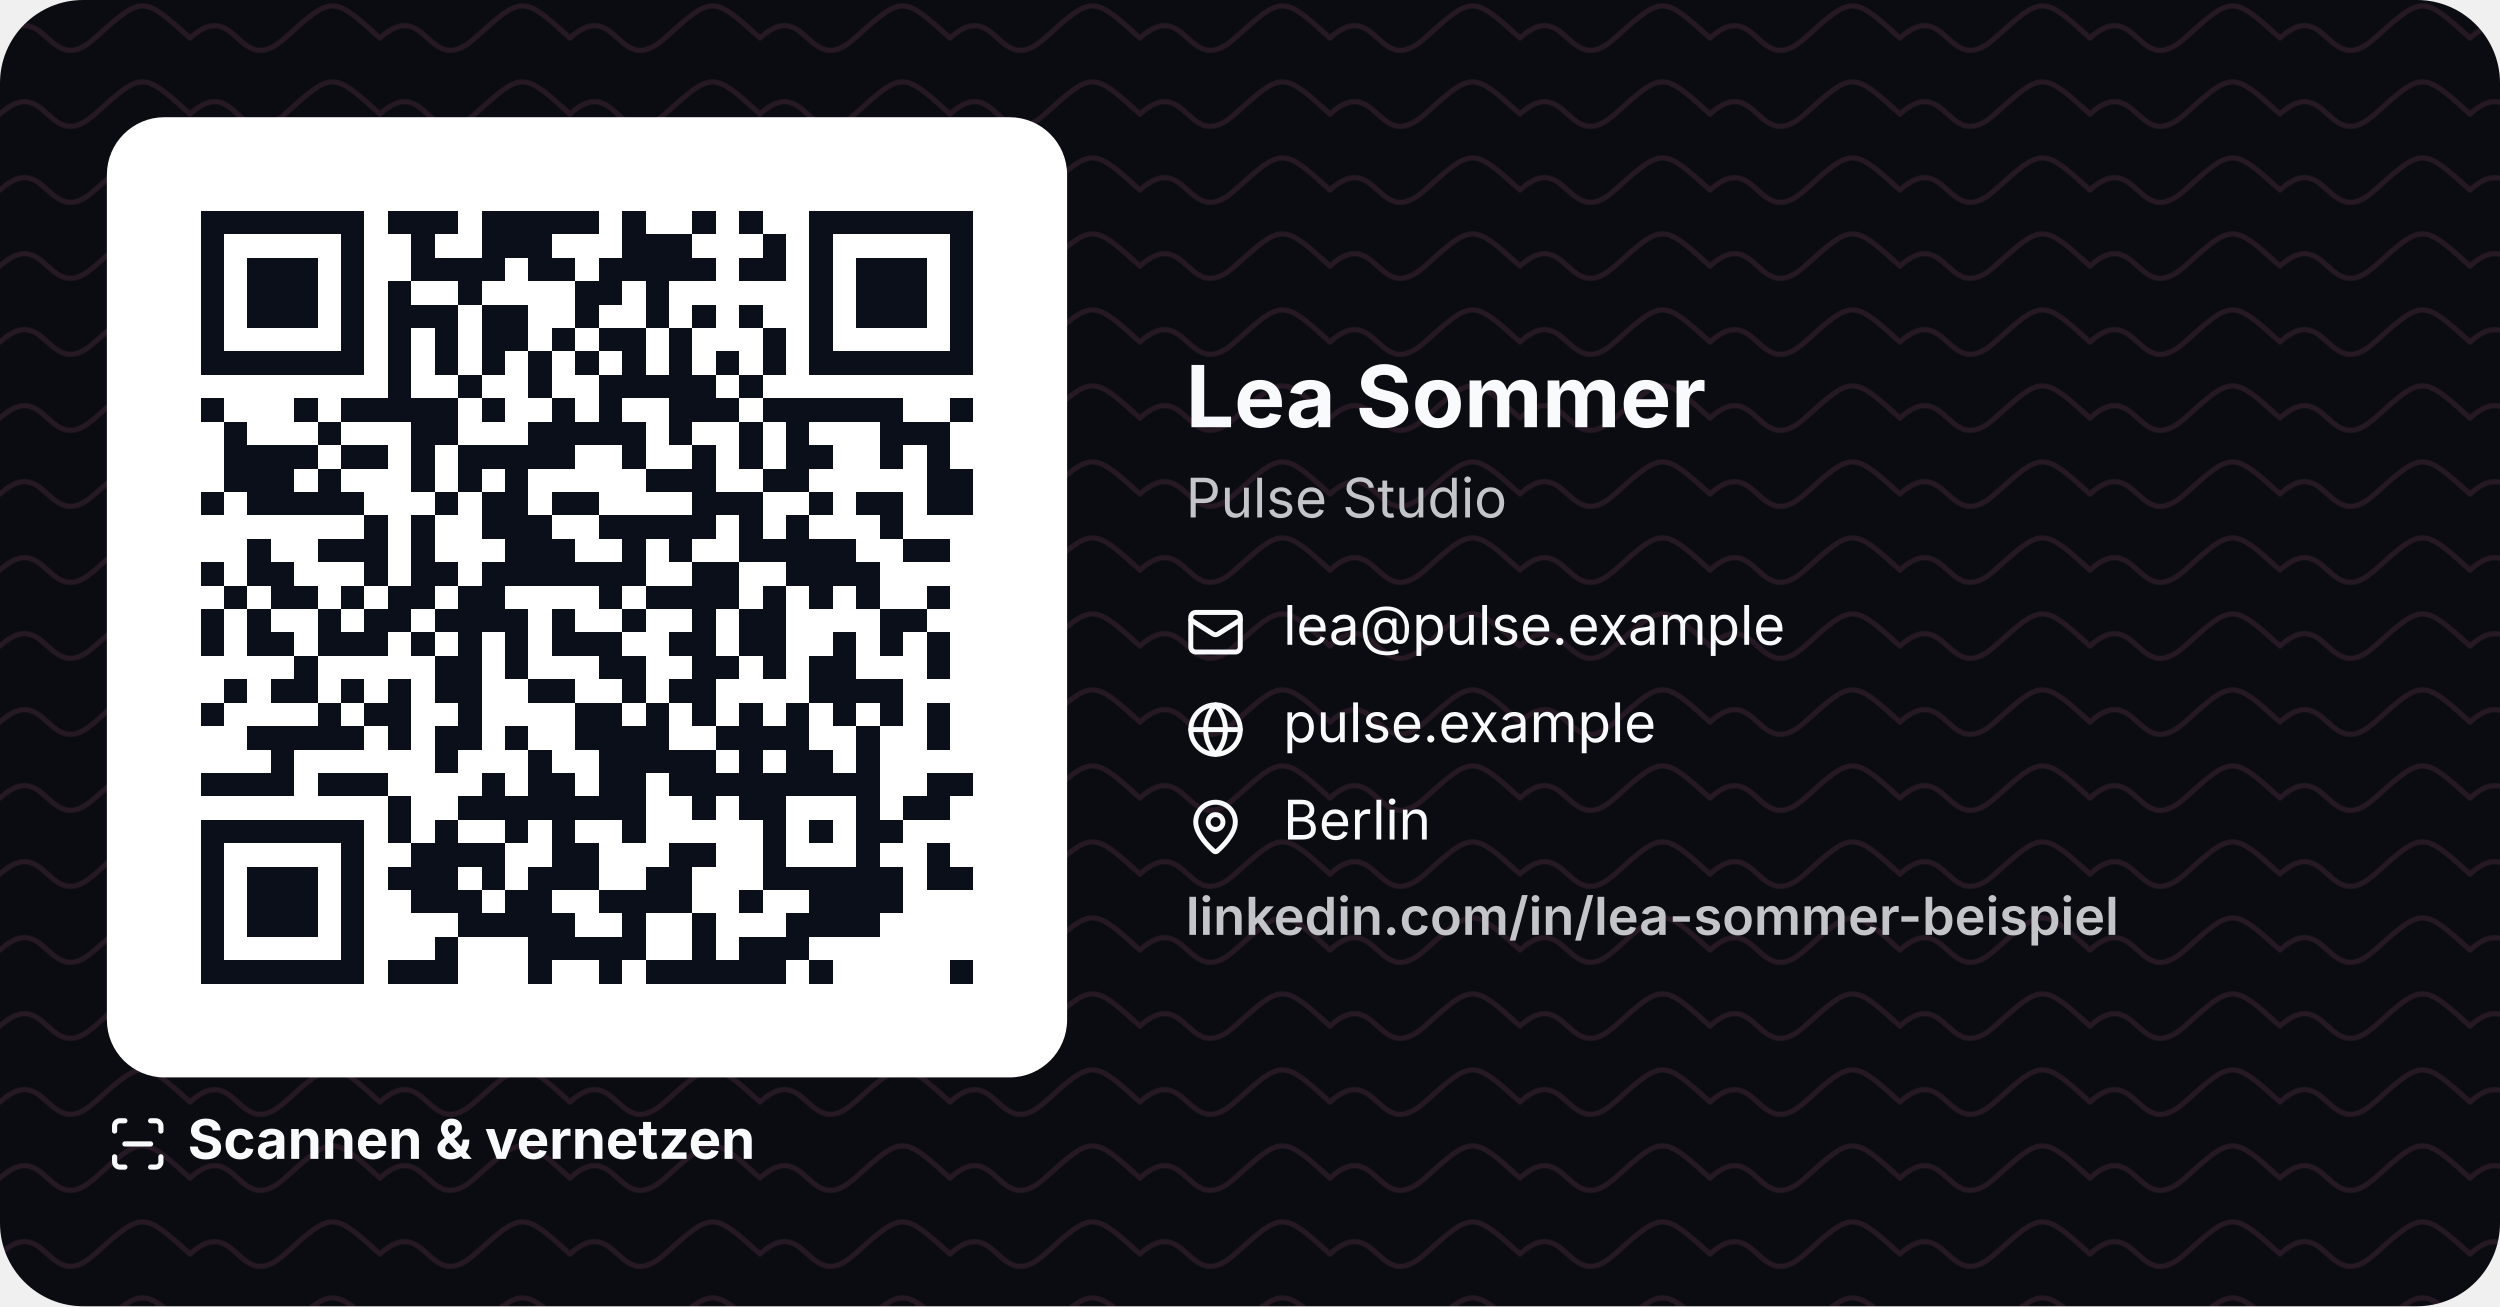
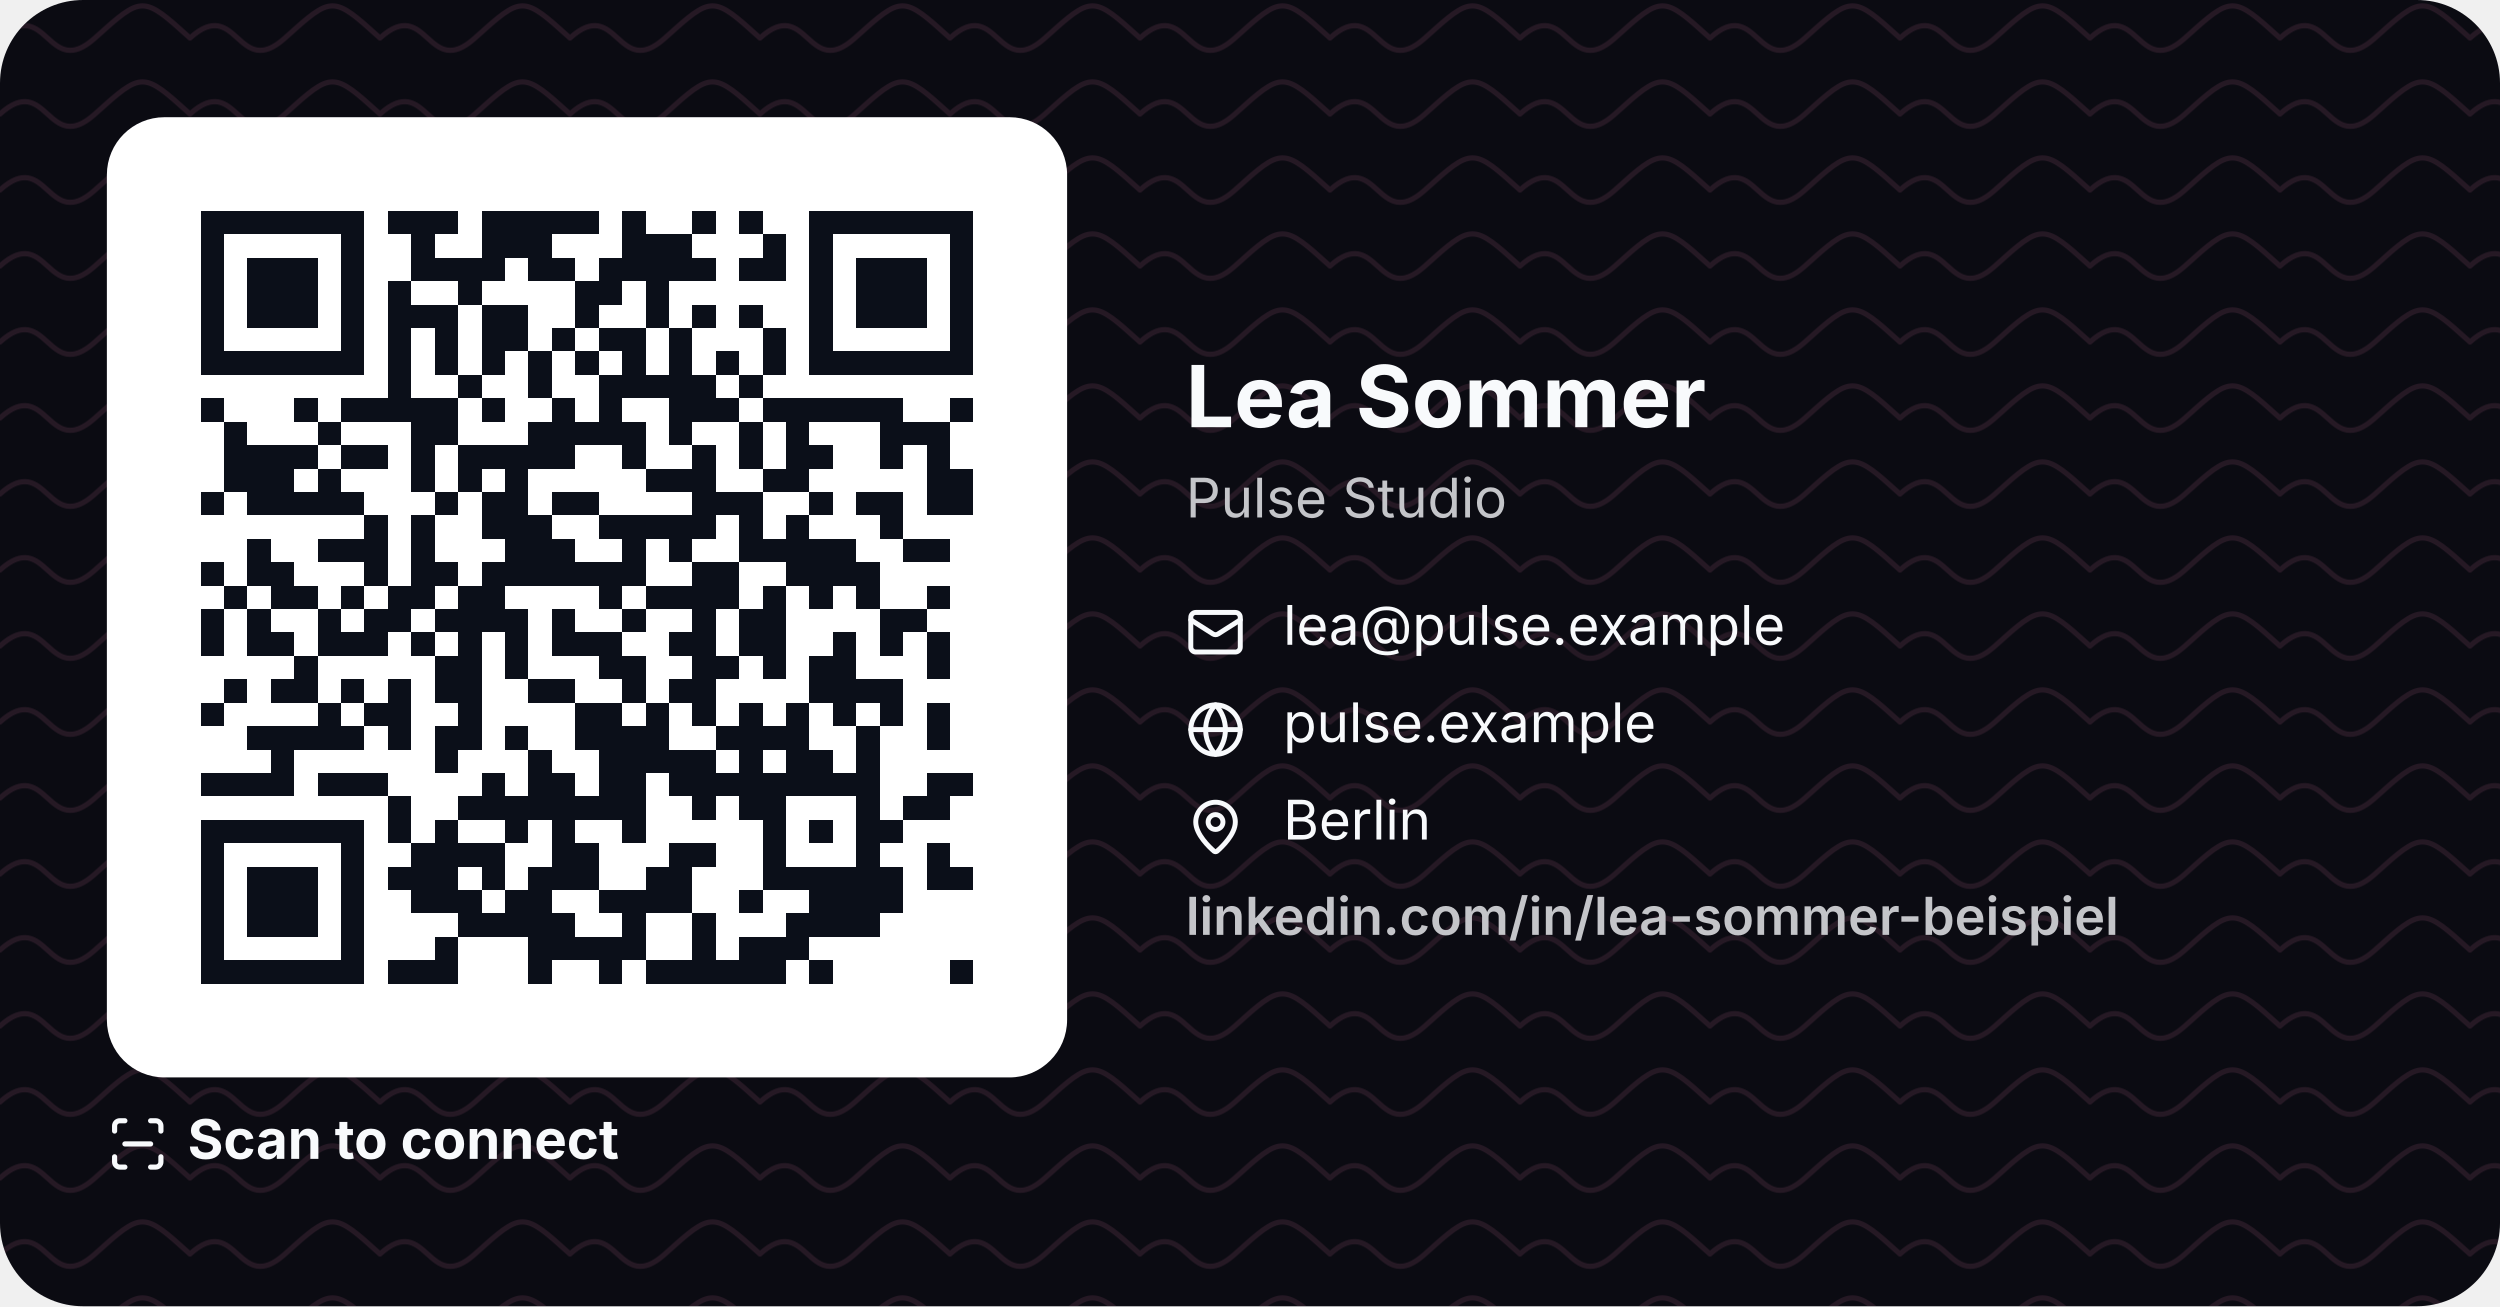
- <svg xmlns="http://www.w3.org/2000/svg" width="1200" height="627" viewBox="0 0 1200 627" role="img" aria-label="Business Card – Lea Sommer (Rückseite)">
+ <svg xmlns="http://www.w3.org/2000/svg" width="1200" height="627" viewBox="0 0 1200 627" role="img" aria-label="Business card – Lea Sommer (Rückseite)">
  <defs>
    <clipPath id="clip-leasommer-back-1">
      <rect width="1200" height="627" />
    </clipPath>
    <pattern id="pat-leasommer-back-2" patternUnits="userSpaceOnUse" width="91.2" height="36.48">
      <path d="M0 18.24 C22.8 -2.28 22.8 38.76 45.6 18.24 S68.4 -2.28 91.2 18.24" stroke="#E97CAC" stroke-width="2.508" fill="none" stroke-linecap="round" />
    </pattern>
    <clipPath id="card-leasommer-back-3">
      <rect width="1200" height="627" rx="39.9" />
    </clipPath>
  </defs>
  <g clip-path="url(#card-leasommer-back-3)">
    <rect x="0" y="0" width="1200" height="627" fill="#0B0B12" />
    <g clip-path="url(#clip-leasommer-back-1)" opacity="0.12">
      <rect width="1200" height="627" fill="url(#pat-leasommer-back-2)" />
    </g>
    <rect x="51.3" y="56.256" width="460.908" height="460.908" rx="27.654" fill="#FFFFFF" />
    <path d="M96.267 101.223h78.692v11.242h-78.692zM186.2 101.223h33.725v11.242h-33.725zM231.167 101.223h56.208v11.242h-56.208zM298.616 101.223h11.242v11.242h-11.242zM332.341 101.223h11.242v11.242h-11.242zM354.825 101.223h11.242v11.242h-11.242zM388.55 101.223h78.692v11.242h-78.692zM96.267 112.464h11.242v11.242h-11.242zM163.717 112.464h11.242v11.242h-11.242zM197.442 112.464h11.242v11.242h-11.242zM231.167 112.464h33.725v11.242h-33.725zM298.616 112.464h33.725v11.242h-33.725zM366.066 112.464h11.242v11.242h-11.242zM388.55 112.464h11.242v11.242h-11.242zM456 112.464h11.242v11.242h-11.242zM96.267 123.706h11.242v11.242h-11.242zM118.75 123.706h33.725v11.242h-33.725zM163.717 123.706h11.242v11.242h-11.242zM197.442 123.706h44.967v11.242h-44.967zM253.65 123.706h22.483v11.242h-22.483zM287.375 123.706h56.208v11.242h-56.208zM354.825 123.706h22.483v11.242h-22.483zM388.55 123.706h11.242v11.242h-11.242zM411.033 123.706h33.725v11.242h-33.725zM456 123.706h11.242v11.242h-11.242zM96.267 134.948h11.242v11.242h-11.242zM118.75 134.948h33.725v11.242h-33.725zM163.717 134.948h11.242v11.242h-11.242zM186.2 134.948h11.242v11.242h-11.242zM219.925 134.948h11.242v11.242h-11.242zM276.133 134.948h22.483v11.242h-22.483zM309.858 134.948h11.242v11.242h-11.242zM388.55 134.948h11.242v11.242h-11.242zM411.033 134.948h33.725v11.242h-33.725zM456 134.948h11.242v11.242h-11.242zM96.267 146.189h11.242v11.242h-11.242zM118.75 146.189h33.725v11.242h-33.725zM163.717 146.189h11.242v11.242h-11.242zM186.2 146.189h33.725v11.242h-33.725zM231.167 146.189h22.483v11.242h-22.483zM276.133 146.189h11.242v11.242h-11.242zM309.858 146.189h11.242v11.242h-11.242zM332.341 146.189h11.242v11.242h-11.242zM354.825 146.189h11.242v11.242h-11.242zM388.55 146.189h11.242v11.242h-11.242zM411.033 146.189h33.725v11.242h-33.725zM456 146.189h11.242v11.242h-11.242zM96.267 157.431h11.242v11.242h-11.242zM163.717 157.431h11.242v11.242h-11.242zM186.2 157.431h11.242v11.242h-11.242zM208.683 157.431h11.242v11.242h-11.242zM231.167 157.431h22.483v11.242h-22.483zM264.892 157.431h11.242v11.242h-11.242zM287.375 157.431h22.483v11.242h-22.483zM321.1 157.431h11.242v11.242h-11.242zM366.066 157.431h11.242v11.242h-11.242zM388.55 157.431h11.242v11.242h-11.242zM456 157.431h11.242v11.242h-11.242zM96.267 168.673h78.692v11.242h-78.692zM186.2 168.673h11.242v11.242h-11.242zM208.683 168.673h11.242v11.242h-11.242zM231.167 168.673h11.242v11.242h-11.242zM253.65 168.673h11.242v11.242h-11.242zM276.133 168.673h11.242v11.242h-11.242zM298.616 168.673h11.242v11.242h-11.242zM321.1 168.673h11.242v11.242h-11.242zM343.583 168.673h11.242v11.242h-11.242zM366.066 168.673h11.242v11.242h-11.242zM388.55 168.673h78.692v11.242h-78.692zM186.2 179.914h11.242v11.242h-11.242zM219.925 179.914h11.242v11.242h-11.242zM253.65 179.914h11.242v11.242h-11.242zM287.375 179.914h56.208v11.242h-56.208zM354.825 179.914h11.242v11.242h-11.242zM96.267 191.156h11.242v11.242h-11.242zM141.233 191.156h11.242v11.242h-11.242zM163.717 191.156h56.208v11.242h-56.208zM231.167 191.156h11.242v11.242h-11.242zM264.892 191.156h11.242v11.242h-11.242zM287.375 191.156h11.242v11.242h-11.242zM321.1 191.156h33.725v11.242h-33.725zM366.066 191.156h67.45v11.242h-67.45zM456 191.156h11.242v11.242h-11.242zM107.508 202.398h11.242v11.242h-11.242zM152.475 202.398h11.242v11.242h-11.242zM197.442 202.398h22.483v11.242h-22.483zM253.65 202.398h56.208v11.242h-56.208zM321.1 202.398h11.242v11.242h-11.242zM354.825 202.398h11.242v11.242h-11.242zM377.308 202.398h11.242v11.242h-11.242zM422.275 202.398h33.725v11.242h-33.725zM107.508 213.639h44.967v11.242h-44.967zM163.717 213.639h22.483v11.242h-22.483zM197.442 213.639h11.242v11.242h-11.242zM219.925 213.639h56.208v11.242h-56.208zM298.616 213.639h11.242v11.242h-11.242zM332.341 213.639h11.242v11.242h-11.242zM354.825 213.639h11.242v11.242h-11.242zM377.308 213.639h22.483v11.242h-22.483zM422.275 213.639h11.242v11.242h-11.242zM444.758 213.639h11.242v11.242h-11.242zM107.508 224.881h33.725v11.242h-33.725zM152.475 224.881h11.242v11.242h-11.242zM197.442 224.881h11.242v11.242h-11.242zM219.925 224.881h11.242v11.242h-11.242zM242.408 224.881h11.242v11.242h-11.242zM309.858 224.881h33.725v11.242h-33.725zM366.066 224.881h22.483v11.242h-22.483zM444.758 224.881h22.483v11.242h-22.483zM96.267 236.123h11.242v11.242h-11.242zM118.75 236.123h56.208v11.242h-56.208zM208.683 236.123h11.242v11.242h-11.242zM231.167 236.123h22.483v11.242h-22.483zM264.892 236.123h22.483v11.242h-22.483zM332.341 236.123h33.725v11.242h-33.725zM388.55 236.123h11.242v11.242h-11.242zM411.033 236.123h22.483v11.242h-22.483zM444.758 236.123h22.483v11.242h-22.483zM174.958 247.364h11.242v11.242h-11.242zM197.442 247.364h11.242v11.242h-11.242zM231.167 247.364h33.725v11.242h-33.725zM287.375 247.364h56.208v11.242h-56.208zM354.825 247.364h11.242v11.242h-11.242zM377.308 247.364h11.242v11.242h-11.242zM422.275 247.364h11.242v11.242h-11.242zM118.75 258.606h11.242v11.242h-11.242zM152.475 258.606h33.725v11.242h-33.725zM197.442 258.606h11.242v11.242h-11.242zM242.408 258.606h33.725v11.242h-33.725zM298.616 258.606h11.242v11.242h-11.242zM321.1 258.606h11.242v11.242h-11.242zM354.825 258.606h56.208v11.242h-56.208zM433.516 258.606h22.483v11.242h-22.483zM96.267 269.848h11.242v11.242h-11.242zM118.75 269.848h22.483v11.242h-22.483zM174.958 269.848h11.242v11.242h-11.242zM197.442 269.848h22.483v11.242h-22.483zM231.167 269.848h78.692v11.242h-78.692zM332.341 269.848h22.483v11.242h-22.483zM377.308 269.848h44.967v11.242h-44.967zM107.508 281.089h11.242v11.242h-11.242zM129.992 281.089h22.483v11.242h-22.483zM163.717 281.089h11.242v11.242h-11.242zM186.2 281.089h22.483v11.242h-22.483zM219.925 281.089h22.483v11.242h-22.483zM287.375 281.089h11.242v11.242h-11.242zM309.858 281.089h44.967v11.242h-44.967zM366.066 281.089h11.242v11.242h-11.242zM388.55 281.089h11.242v11.242h-11.242zM411.033 281.089h11.242v11.242h-11.242zM444.758 281.089h11.242v11.242h-11.242zM96.267 292.331h11.242v11.242h-11.242zM118.75 292.331h11.242v11.242h-11.242zM152.475 292.331h11.242v11.242h-11.242zM174.958 292.331h22.483v11.242h-22.483zM208.683 292.331h44.967v11.242h-44.967zM264.892 292.331h11.242v11.242h-11.242zM298.616 292.331h11.242v11.242h-11.242zM332.341 292.331h11.242v11.242h-11.242zM354.825 292.331h22.483v11.242h-22.483zM422.275 292.331h22.483v11.242h-22.483zM96.267 303.572h11.242v11.242h-11.242zM118.75 303.572h22.483v11.242h-22.483zM152.475 303.572h33.725v11.242h-33.725zM197.442 303.572h11.242v11.242h-11.242zM219.925 303.572h11.242v11.242h-11.242zM242.408 303.572h11.242v11.242h-11.242zM264.892 303.572h33.725v11.242h-33.725zM321.1 303.572h22.483v11.242h-22.483zM354.825 303.572h22.483v11.242h-22.483zM399.791 303.572h11.242v11.242h-11.242zM422.275 303.572h11.242v11.242h-11.242zM444.758 303.572h11.242v11.242h-11.242zM141.233 314.814h11.242v11.242h-11.242zM208.683 314.814h22.483v11.242h-22.483zM242.408 314.814h11.242v11.242h-11.242zM287.375 314.814h22.483v11.242h-22.483zM332.341 314.814h22.483v11.242h-22.483zM366.066 314.814h11.242v11.242h-11.242zM388.55 314.814h22.483v11.242h-22.483zM444.758 314.814h11.242v11.242h-11.242zM107.508 326.056h11.242v11.242h-11.242zM129.992 326.056h22.483v11.242h-22.483zM163.717 326.056h11.242v11.242h-11.242zM186.2 326.056h11.242v11.242h-11.242zM208.683 326.056h22.483v11.242h-22.483zM253.65 326.056h22.483v11.242h-22.483zM298.616 326.056h11.242v11.242h-11.242zM321.1 326.056h22.483v11.242h-22.483zM388.55 326.056h44.967v11.242h-44.967zM96.267 337.297h11.242v11.242h-11.242zM152.475 337.297h11.242v11.242h-11.242zM174.958 337.297h22.483v11.242h-22.483zM219.925 337.297h11.242v11.242h-11.242zM276.133 337.297h22.483v11.242h-22.483zM309.858 337.297h11.242v11.242h-11.242zM332.341 337.297h11.242v11.242h-11.242zM354.825 337.297h11.242v11.242h-11.242zM377.308 337.297h11.242v11.242h-11.242zM399.791 337.297h11.242v11.242h-11.242zM422.275 337.297h11.242v11.242h-11.242zM444.758 337.297h11.242v11.242h-11.242zM118.75 348.539h56.208v11.242h-56.208zM186.2 348.539h11.242v11.242h-11.242zM208.683 348.539h22.483v11.242h-22.483zM242.408 348.539h11.242v11.242h-11.242zM276.133 348.539h44.967v11.242h-44.967zM343.583 348.539h44.967v11.242h-44.967zM411.033 348.539h11.242v11.242h-11.242zM444.758 348.539h11.242v11.242h-11.242zM129.992 359.781h11.242v11.242h-11.242zM208.683 359.781h11.242v11.242h-11.242zM253.65 359.781h11.242v11.242h-11.242zM287.375 359.781h56.208v11.242h-56.208zM354.825 359.781h11.242v11.242h-11.242zM377.308 359.781h22.483v11.242h-22.483zM411.033 359.781h11.242v11.242h-11.242zM96.267 371.022h44.967v11.242h-44.967zM152.475 371.022h33.725v11.242h-33.725zM231.167 371.022h11.242v11.242h-11.242zM253.65 371.022h22.483v11.242h-22.483zM287.375 371.022h22.483v11.242h-22.483zM321.1 371.022h101.175v11.242h-101.175zM444.758 371.022h22.483v11.242h-22.483zM186.2 382.264h11.242v11.242h-11.242zM219.925 382.264h89.933v11.242h-89.933zM332.341 382.264h11.242v11.242h-11.242zM354.825 382.264h22.483v11.242h-22.483zM411.033 382.264h11.242v11.242h-11.242zM433.516 382.264h22.483v11.242h-22.483zM96.267 393.506h78.692v11.242h-78.692zM186.2 393.506h11.242v11.242h-11.242zM208.683 393.506h11.242v11.242h-11.242zM242.408 393.506h11.242v11.242h-11.242zM264.892 393.506h11.242v11.242h-11.242zM298.616 393.506h11.242v11.242h-11.242zM366.066 393.506h11.242v11.242h-11.242zM388.55 393.506h11.242v11.242h-11.242zM411.033 393.506h22.483v11.242h-22.483zM96.267 404.747h11.242v11.242h-11.242zM163.717 404.747h11.242v11.242h-11.242zM197.442 404.747h44.967v11.242h-44.967zM264.892 404.747h22.483v11.242h-22.483zM321.1 404.747h22.483v11.242h-22.483zM366.066 404.747h11.242v11.242h-11.242zM411.033 404.747h11.242v11.242h-11.242zM444.758 404.747h11.242v11.242h-11.242zM96.267 415.989h11.242v11.242h-11.242zM118.75 415.989h33.725v11.242h-33.725zM163.717 415.989h11.242v11.242h-11.242zM186.2 415.989h33.725v11.242h-33.725zM231.167 415.989h11.242v11.242h-11.242zM253.65 415.989h33.725v11.242h-33.725zM309.858 415.989h22.483v11.242h-22.483zM366.066 415.989h67.45v11.242h-67.45zM444.758 415.989h22.483v11.242h-22.483zM96.267 427.231h11.242v11.242h-11.242zM118.75 427.231h33.725v11.242h-33.725zM163.717 427.231h11.242v11.242h-11.242zM197.442 427.231h33.725v11.242h-33.725zM242.408 427.231h22.483v11.242h-22.483zM287.375 427.231h44.967v11.242h-44.967zM354.825 427.231h11.242v11.242h-11.242zM388.55 427.231h44.967v11.242h-44.967zM96.267 438.472h11.242v11.242h-11.242zM118.75 438.472h33.725v11.242h-33.725zM163.717 438.472h11.242v11.242h-11.242zM219.925 438.472h56.208v11.242h-56.208zM298.616 438.472h11.242v11.242h-11.242zM332.341 438.472h11.242v11.242h-11.242zM377.308 438.472h44.967v11.242h-44.967zM96.267 449.714h11.242v11.242h-11.242zM163.717 449.714h11.242v11.242h-11.242zM208.683 449.714h11.242v11.242h-11.242zM253.65 449.714h56.208v11.242h-56.208zM332.341 449.714h11.242v11.242h-11.242zM354.825 449.714h33.725v11.242h-33.725zM96.267 460.956h78.692v11.242h-78.692zM186.2 460.956h33.725v11.242h-33.725zM253.65 460.956h11.242v11.242h-11.242zM287.375 460.956h11.242v11.242h-11.242zM309.858 460.956h67.45v11.242h-67.45zM388.55 460.956h11.242v11.242h-11.242zM456 460.956h11.242v11.242h-11.242z" fill="#0B0F19" shape-rendering="crispEdges" />
    <svg x="51.3" y="534.264" width="29.64" height="29.64" viewBox="0 0 24 24" fill="none" stroke="#F8FAFC" stroke-width="2" stroke-linecap="round" stroke-linejoin="round" aria-hidden="true">
      <path d="M3 7V5a2 2 0 0 1 2-2h2" />
      <path d="M17 3h2a2 2 0 0 1 2 2v2" />
      <path d="M21 17v2a2 2 0 0 1-2 2h-2" />
      <path d="M7 21H5a2 2 0 0 1-2-2v-2" />
      <path d="M7 12h10" />
    </svg>
-     <text x="90.06" y="556.243" font-family="'Inter', 'Helvetica Neue', Helvetica, Arial, sans-serif" font-size="26.22" font-weight="700" fill="#F8FAFC" text-anchor="start">Scannen &amp; vernetzen</text>
+     <text x="90.06" y="556.243" font-family="'Inter', 'Helvetica Neue', Helvetica, Arial, sans-serif" font-size="26.22" font-weight="700" fill="#F8FAFC" text-anchor="start">Scan to connect</text>
    <g transform="translate(0 113.49)">
      <text x="569.208" y="91.55" font-family="'Sora', 'Inter', 'Helvetica Neue', Helvetica, Arial, sans-serif" font-size="41.04" font-weight="700" fill="#F8FAFC" text-anchor="start">Lea Sommer</text>
      <text x="569.208" y="134.893" font-family="'Inter', 'Helvetica Neue', Helvetica, Arial, sans-serif" font-size="26.22" font-weight="400" fill="#C4C5C9" text-anchor="start">Pulse Studio</text>
      <svg x="569.208" y="175.728" width="28.5" height="28.5" viewBox="0 0 24 24" fill="none" stroke="#F8FAFC" stroke-width="2" stroke-linecap="round" stroke-linejoin="round" aria-hidden="true">
        <rect width="20" height="16" x="2" y="4" rx="2" />
        <path d="m22 7-8.97 5.7a1.94 1.94 0 0 1-2.06 0L2 7" />
      </svg>
      <text x="615.948" y="195.997" font-family="'Inter', 'Helvetica Neue', Helvetica, Arial, sans-serif" font-size="26.22" font-weight="400" fill="#F8FAFC" text-anchor="start">lea@pulse.example</text>
      <svg x="569.208" y="222.468" width="28.5" height="28.5" viewBox="0 0 24 24" fill="none" stroke="#F8FAFC" stroke-width="2" stroke-linecap="round" stroke-linejoin="round" aria-hidden="true">
        <circle cx="12" cy="12" r="10" />
        <path d="M12 2a14.5 14.5 0 0 0 0 20 14.5 14.5 0 0 0 0-20" />
        <path d="M2 12h20" />
      </svg>
      <text x="615.948" y="242.737" font-family="'Inter', 'Helvetica Neue', Helvetica, Arial, sans-serif" font-size="26.22" font-weight="400" fill="#F8FAFC" text-anchor="start">pulse.example</text>
      <svg x="569.208" y="269.208" width="28.5" height="28.5" viewBox="0 0 24 24" fill="none" stroke="#F8FAFC" stroke-width="2" stroke-linecap="round" stroke-linejoin="round" aria-hidden="true">
        <path d="M20 10c0 4.993-5.539 10.193-7.399 11.799a1 1 0 0 1-1.202 0C9.539 20.193 4 14.993 4 10a8 8 0 0 1 16 0" />
        <circle cx="12" cy="10" r="3" />
      </svg>
      <text x="615.948" y="289.477" font-family="'Inter', 'Helvetica Neue', Helvetica, Arial, sans-serif" font-size="26.22" font-weight="400" fill="#F8FAFC" text-anchor="start">Berlin</text>
      <text x="569.208" y="335.237" font-family="'Inter', 'Helvetica Neue', Helvetica, Arial, sans-serif" font-size="25.08" font-weight="600" fill="#C4C5C9" text-anchor="start">linkedin.com/in/lea-sommer-beispiel</text>
    </g>
  </g>
</svg>
